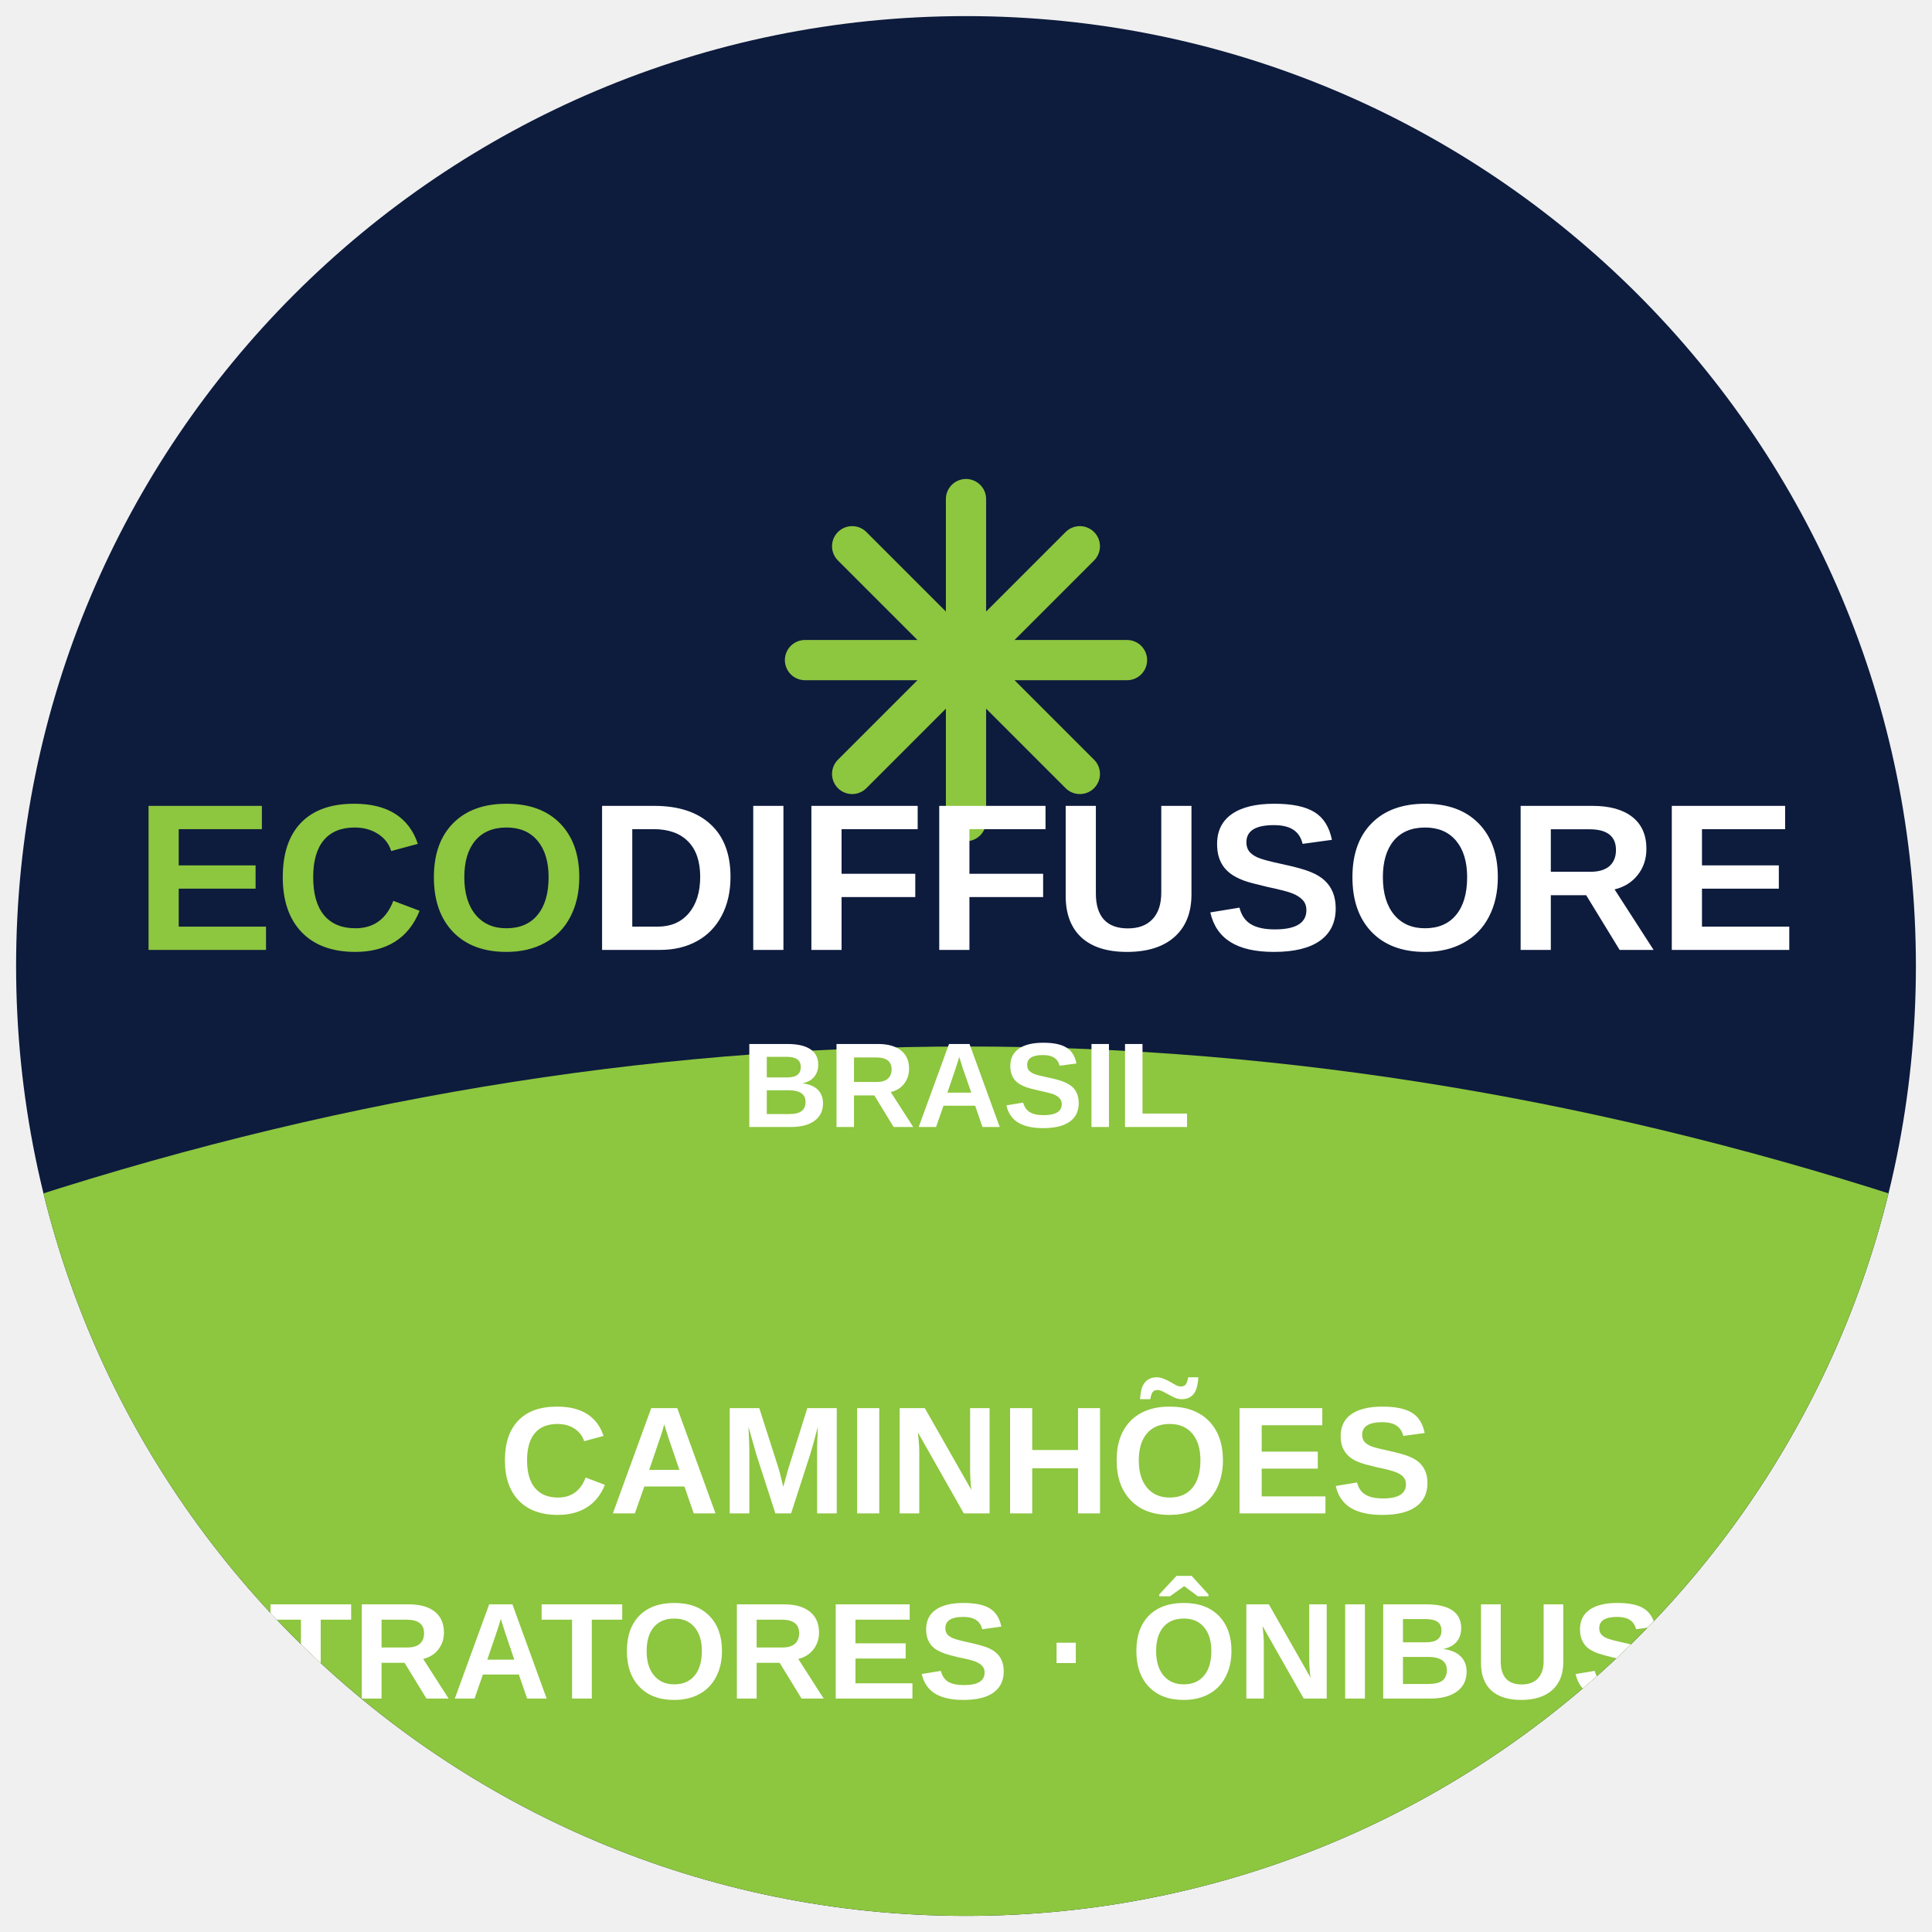
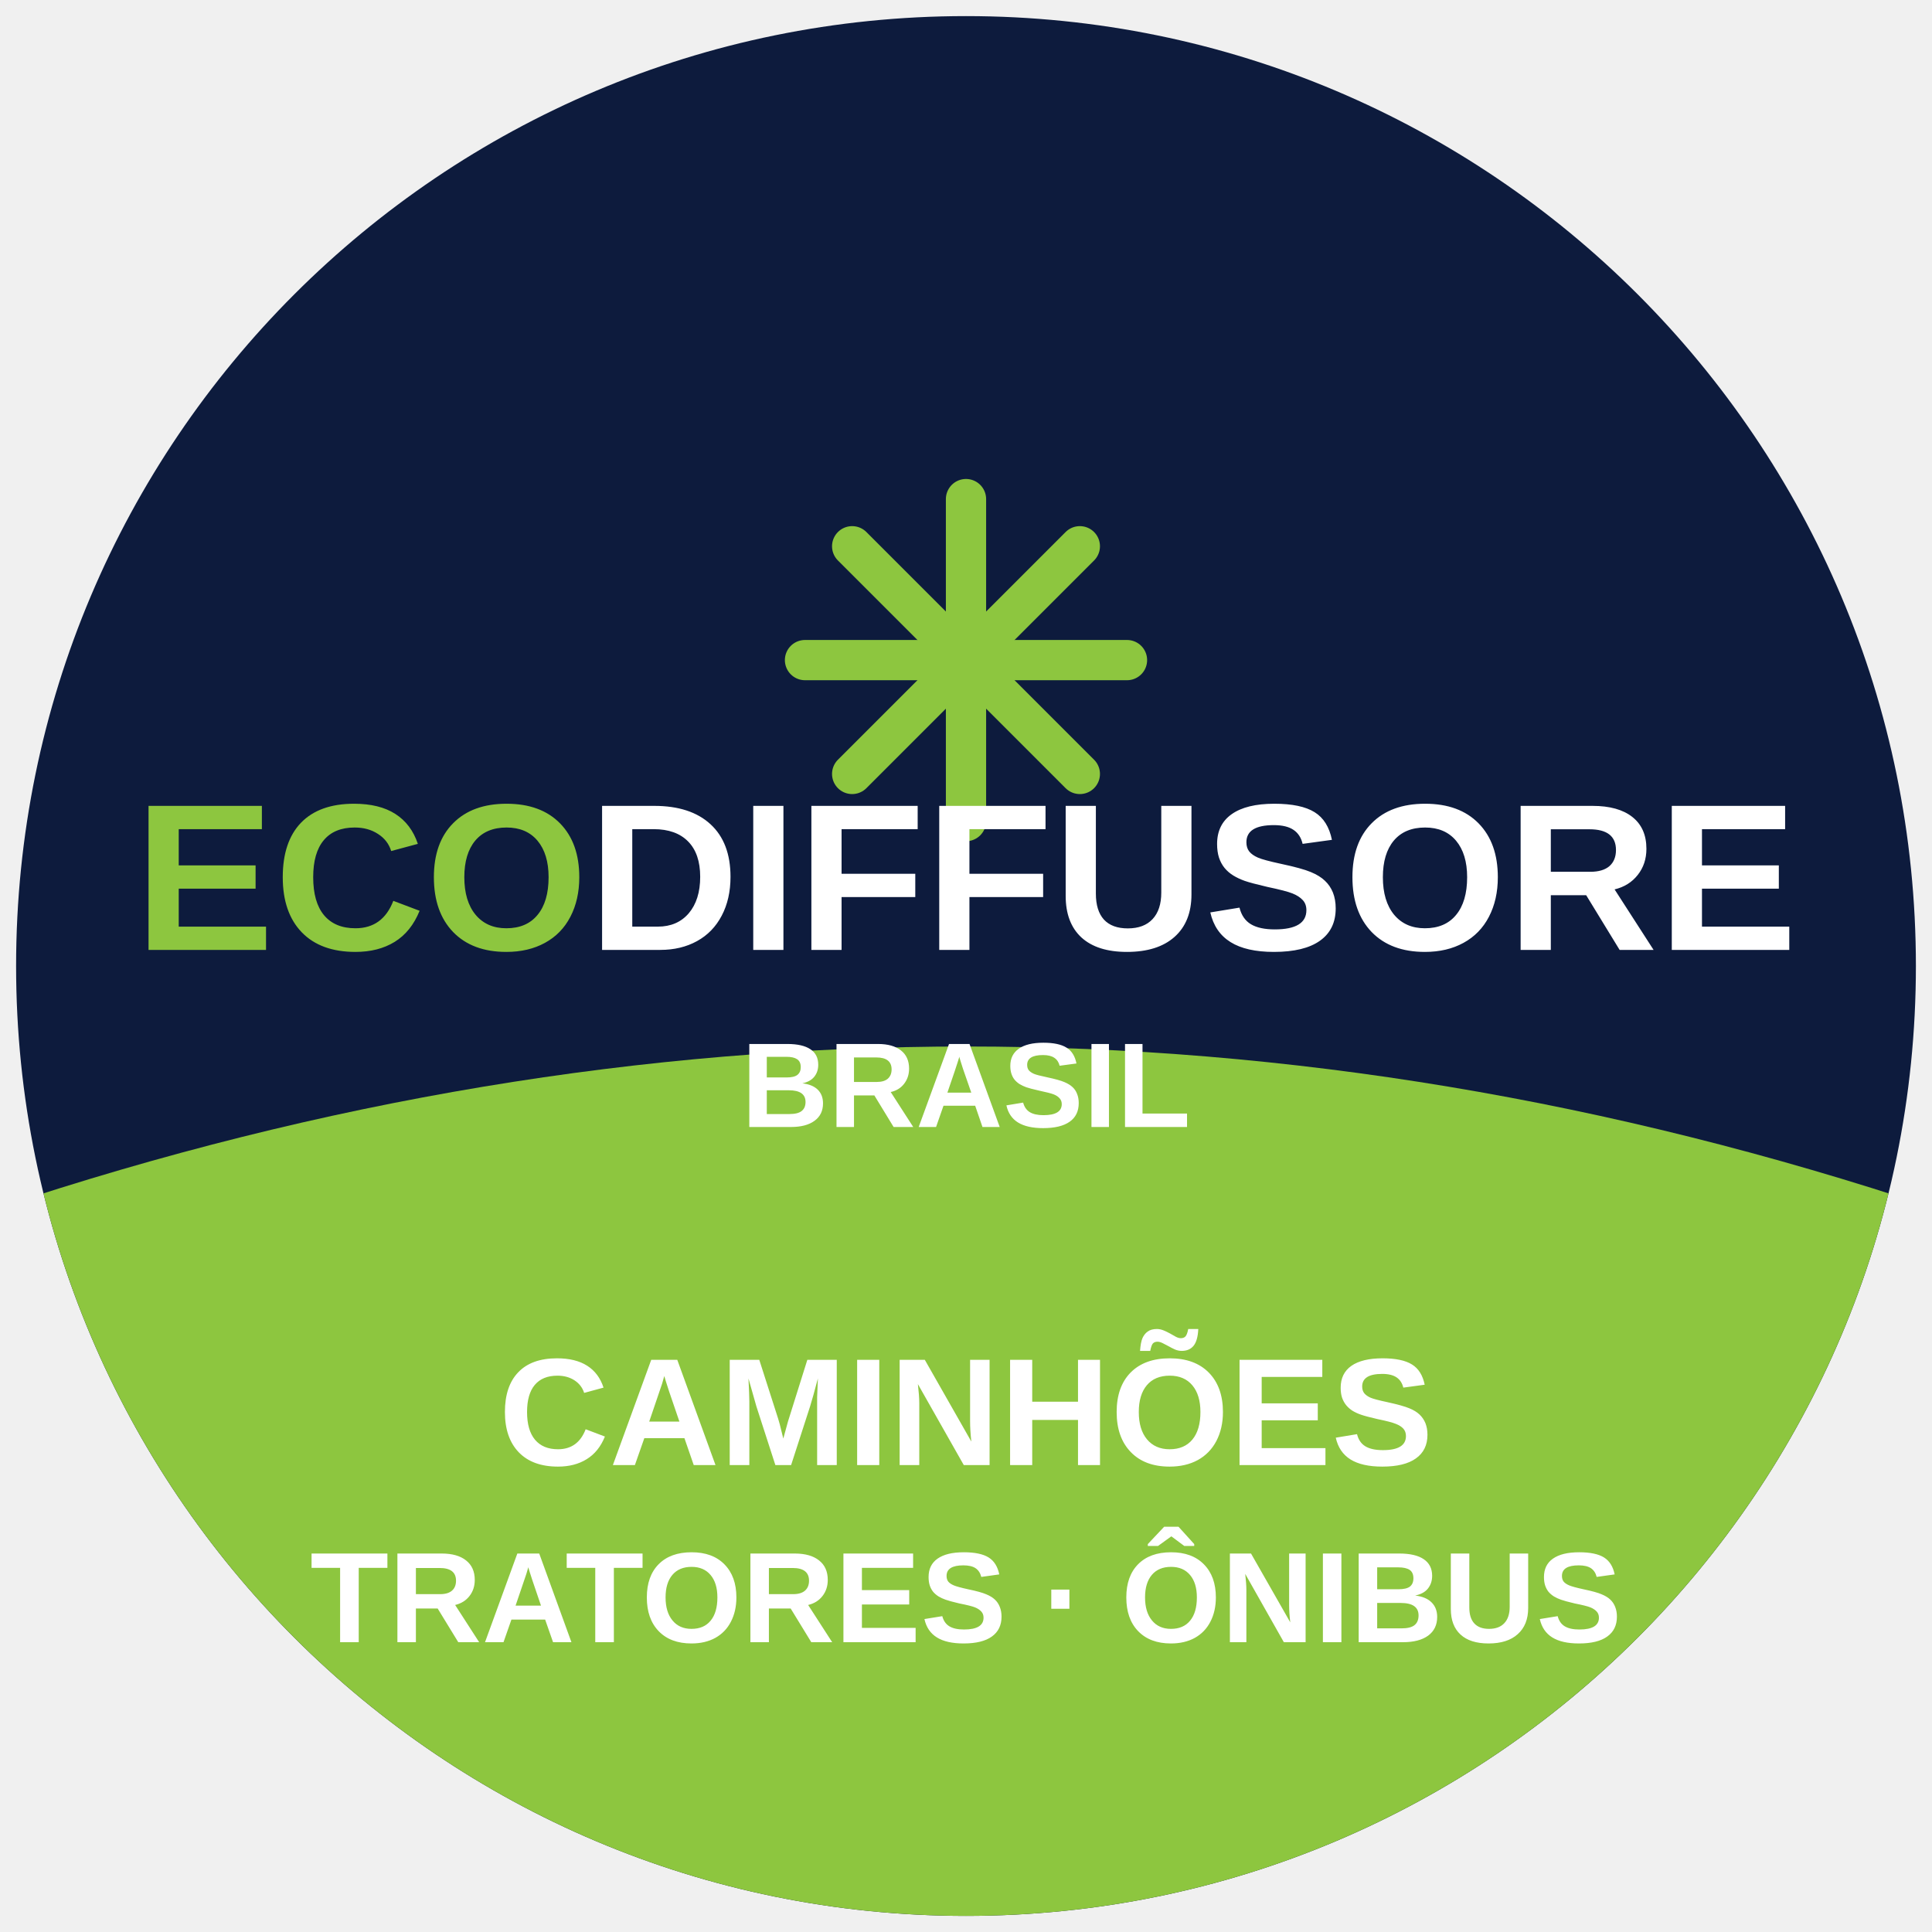
<svg xmlns="http://www.w3.org/2000/svg" viewBox="0 0 240 240" role="img" aria-label="Ecodiffusore Brasil">
  <defs>
    <clipPath id="circleClip">
      <circle cx="120" cy="120" r="118" />
    </clipPath>
  </defs>
  <g clip-path="url(#circleClip)">
    <rect x="0" y="0" width="240" height="240" fill="#0d1b3d" />
    <path d="M0 150 Q120 110 240 150 L240 240 L0 240 Z" fill="#8dc63f" />
    <g transform="translate(120,82)">
      <g stroke="#8dc63f" stroke-width="5" stroke-linecap="round">
        <line x1="0" y1="-20" x2="0" y2="20" transform="rotate(0)" />
        <line x1="0" y1="-20" x2="0" y2="20" transform="rotate(45)" />
        <line x1="0" y1="-20" x2="0" y2="20" transform="rotate(90)" />
        <line x1="0" y1="-20" x2="0" y2="20" transform="rotate(135)" />
      </g>
      <circle r="5" fill="#8dc63f" />
    </g>
    <text x="120" y="118" text-anchor="middle" textLength="196" lengthAdjust="spacingAndGlyphs" font-family="Poppins, Arial, sans-serif" font-weight="800" font-size="26" fill="#ffffff">
      <tspan fill="#8dc63f">ECO</tspan>DIFFUSORE
        </text>
    <text x="120" y="140" text-anchor="middle" textLength="90" lengthAdjust="spacingAndGlyphs" font-family="Poppins, Arial, sans-serif" font-weight="700" font-size="15" fill="#ffffff">BRASIL</text>
-     <text x="120" y="188" text-anchor="middle" textLength="170" lengthAdjust="spacingAndGlyphs" font-family="Poppins, Arial, sans-serif" font-weight="800" font-size="19" fill="#ffffff">CAMINHÕES</text>
-     <text x="120" y="211" text-anchor="middle" textLength="180" lengthAdjust="spacingAndGlyphs" font-family="Poppins, Arial, sans-serif" font-weight="800" font-size="17" fill="#ffffff">TRATORES · ÔNIBUS</text>
+     <text x="120" y="182" text-anchor="middle" textLength="170" lengthAdjust="spacingAndGlyphs" font-family="Poppins, Arial, sans-serif" font-weight="800" font-size="19" fill="#ffffff">CAMINHÕES</text>
+     <text x="120" y="204" text-anchor="middle" textLength="156" lengthAdjust="spacingAndGlyphs" font-family="Poppins, Arial, sans-serif" font-weight="800" font-size="16" fill="#ffffff">TRATORES · ÔNIBUS</text>
  </g>
</svg>
